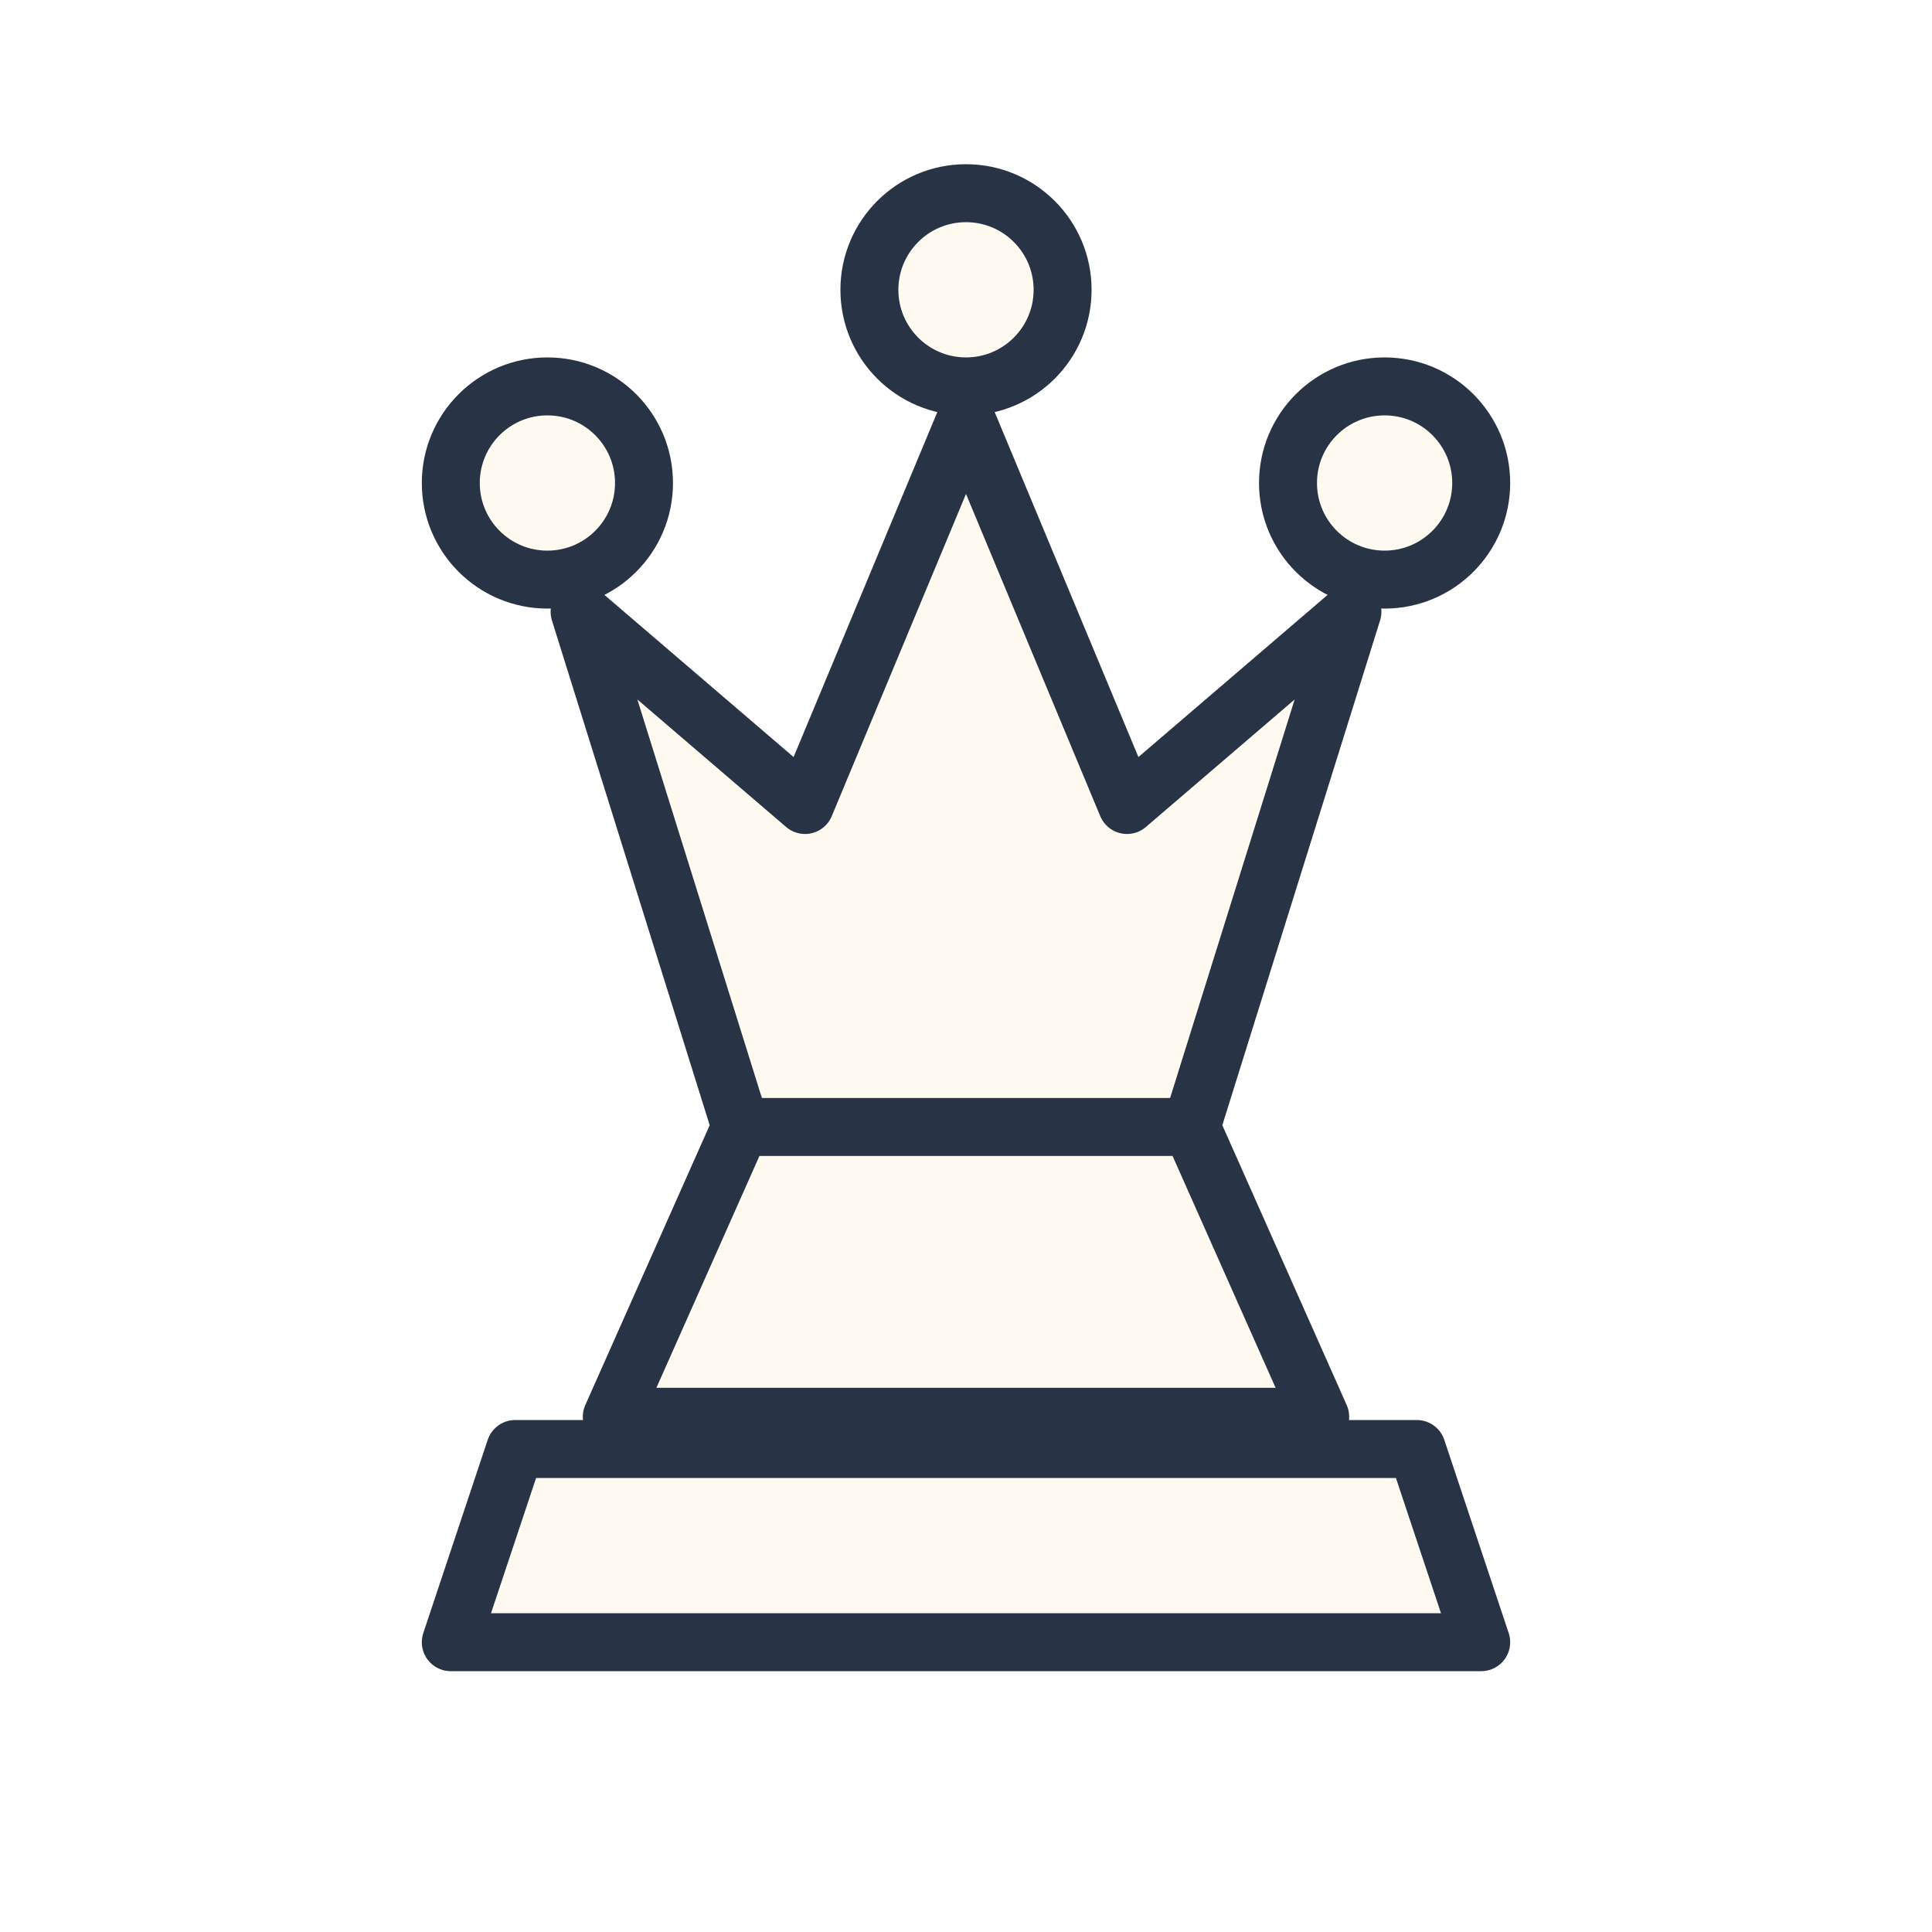
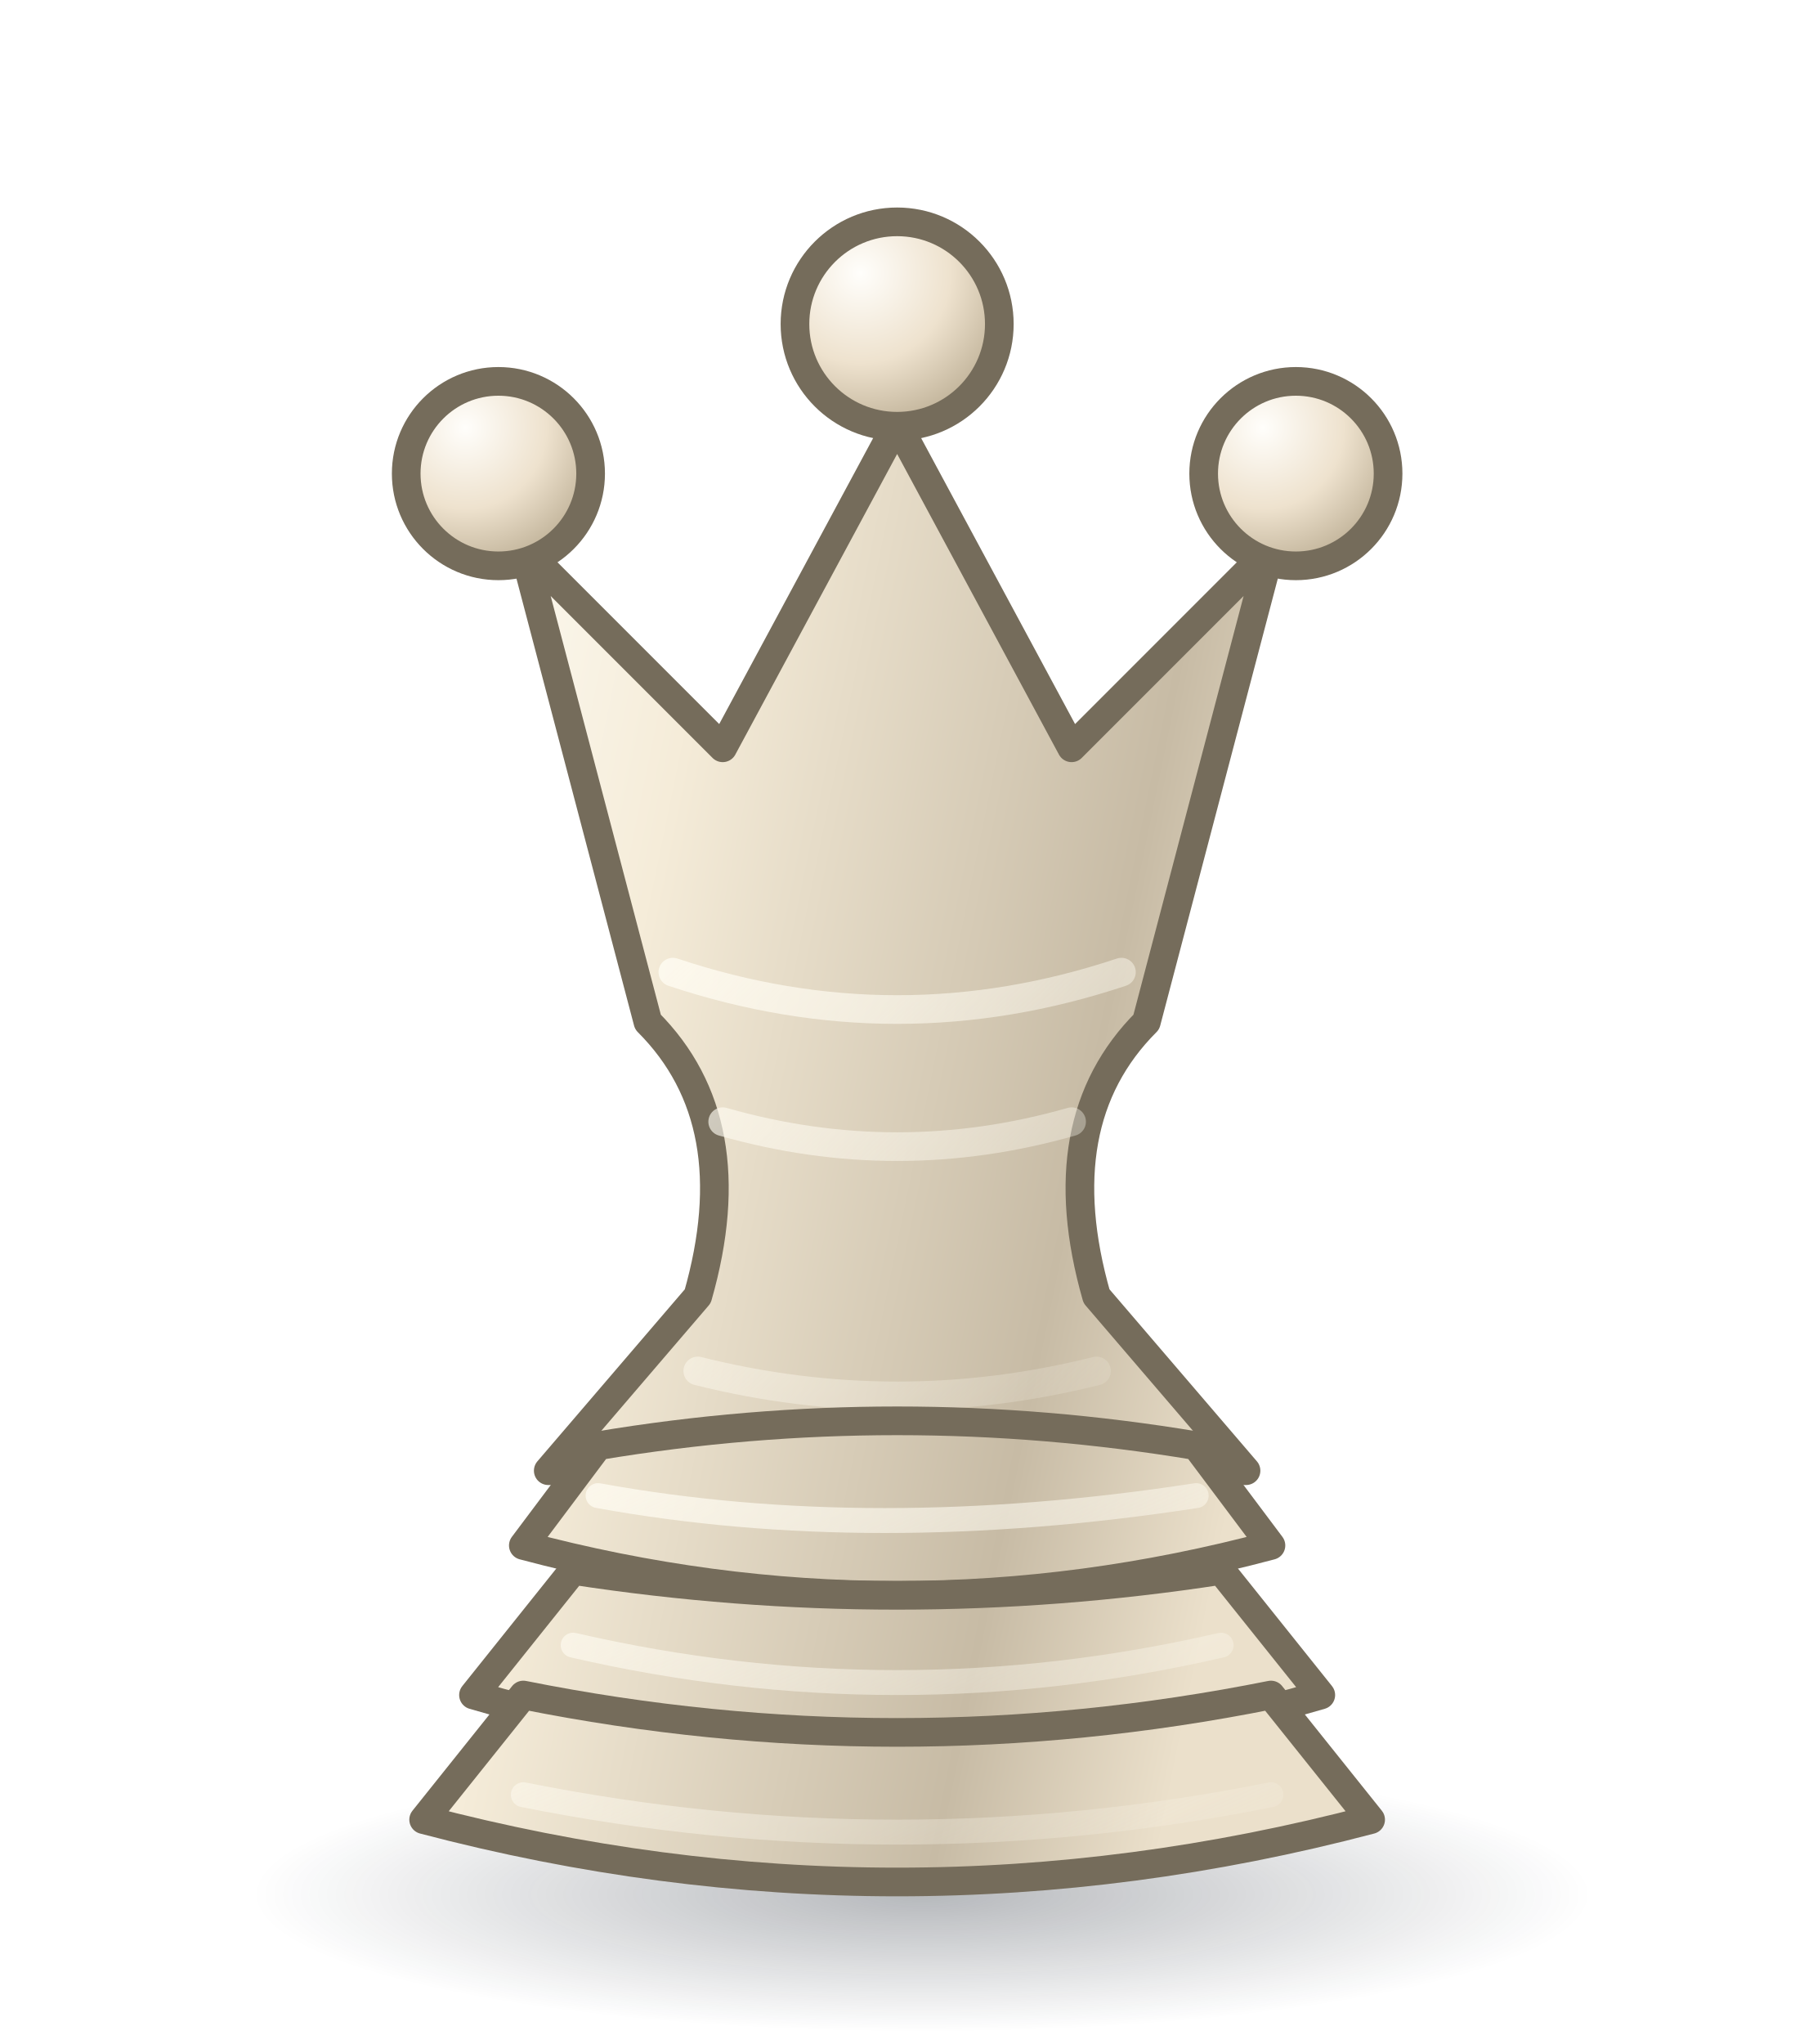
- <svg xmlns="http://www.w3.org/2000/svg" viewBox="0 0 60 60">
-   <g fill="#fffaf0" stroke="#283445" color="#283445" stroke-width="1.8" stroke-linejoin="round" stroke-linecap="round">
-     <path d="M18 19 L25 25 L30 13 L35 25 L42 19 L37 35 L41 44 H19 L23 35 Z" />
-     <circle cx="17" cy="15" r="3" />
-     <circle cx="30" cy="9" r="3" />
-     <circle cx="43" cy="15" r="3" />
-     <path d="M23 35 H37" fill="none" />
-     <path d="M16 45 H44 L46 51 H14 Z" />
+ <svg xmlns="http://www.w3.org/2000/svg" viewBox="0 0 72 82">
+   <defs>
+     <linearGradient id="body" x1="17" y1="20" x2="56" y2="28" gradientUnits="userSpaceOnUse">
+       <stop offset="0" stop-color="#fffef8" />
+       <stop offset=".3" stop-color="#f5ecd9" />
+       <stop offset=".78" stop-color="#c7bba5" />
+       <stop offset="1" stop-color="#ebe0cb" />
+     </linearGradient>
+     <radialGradient id="sphere" cx=".32" cy=".25" r=".8">
+       <stop stop-color="#fffefb" />
+       <stop offset=".55" stop-color="#eee2ce" />
+       <stop offset="1" stop-color="#bdaf95" />
+     </radialGradient>
+     <linearGradient id="rim" x1="0" y1="0" x2="1" y2="1">
+       <stop stop-color="#fffcf2" stop-opacity=".8" />
+       <stop offset="1" stop-color="#fffcf2" stop-opacity=".12" />
+     </linearGradient>
+     <linearGradient id="ink">
+       <stop stop-color="#756c5b" />
+       <stop offset="1" stop-color="#756c5b" />
+     </linearGradient>
+     <radialGradient id="shadow">
+       <stop stop-color="#0c1420" stop-opacity=".3" />
+       <stop offset="1" stop-color="#0c1420" stop-opacity="0" />
+     </radialGradient>
+   </defs>
+   <ellipse cx="37" cy="76" rx="27" ry="5.5" fill="url(#shadow)" />
+   <g fill="url(#body)" stroke="#756c5b" stroke-width="1.15" stroke-linejoin="round" stroke-linecap="round">
+     <path d="M21 22 L29 30 L36 17 L43 30 L51 22 L46 41 Q42 45 44 52 L50 59 H22 L28 52 Q30 45 26 41 Z" />
+     <circle cx="20" cy="19" r="3.7" fill="url(#sphere)" />
+     <circle cx="36" cy="13" r="4.1" fill="url(#sphere)" />
+     <circle cx="52" cy="19" r="3.7" fill="url(#sphere)" />
+     <path d="M27 39 Q36 42 45 39 M29 45 Q36 47 43 45 M28 55 Q36 57 44 55" fill="none" stroke="url(#rim)" />
+     <path d="M24 58 Q36 56 48 58 L51 62 Q36 66 21 62 Z" />
+     <path d="M23 63 Q36 65 49 63 L53 68 Q36 73 19 68 Z" />
+     <path d="M21 68 Q36 71 51 68 L55 73 Q36 78 17 73 Z" />
+     <path d="M24 60 Q35 62 48 60 M23 66 Q36 69 49 66 M21 72 Q36 75 51 72" fill="none" stroke="url(#rim)" stroke-width="1" />
  </g>
</svg>
